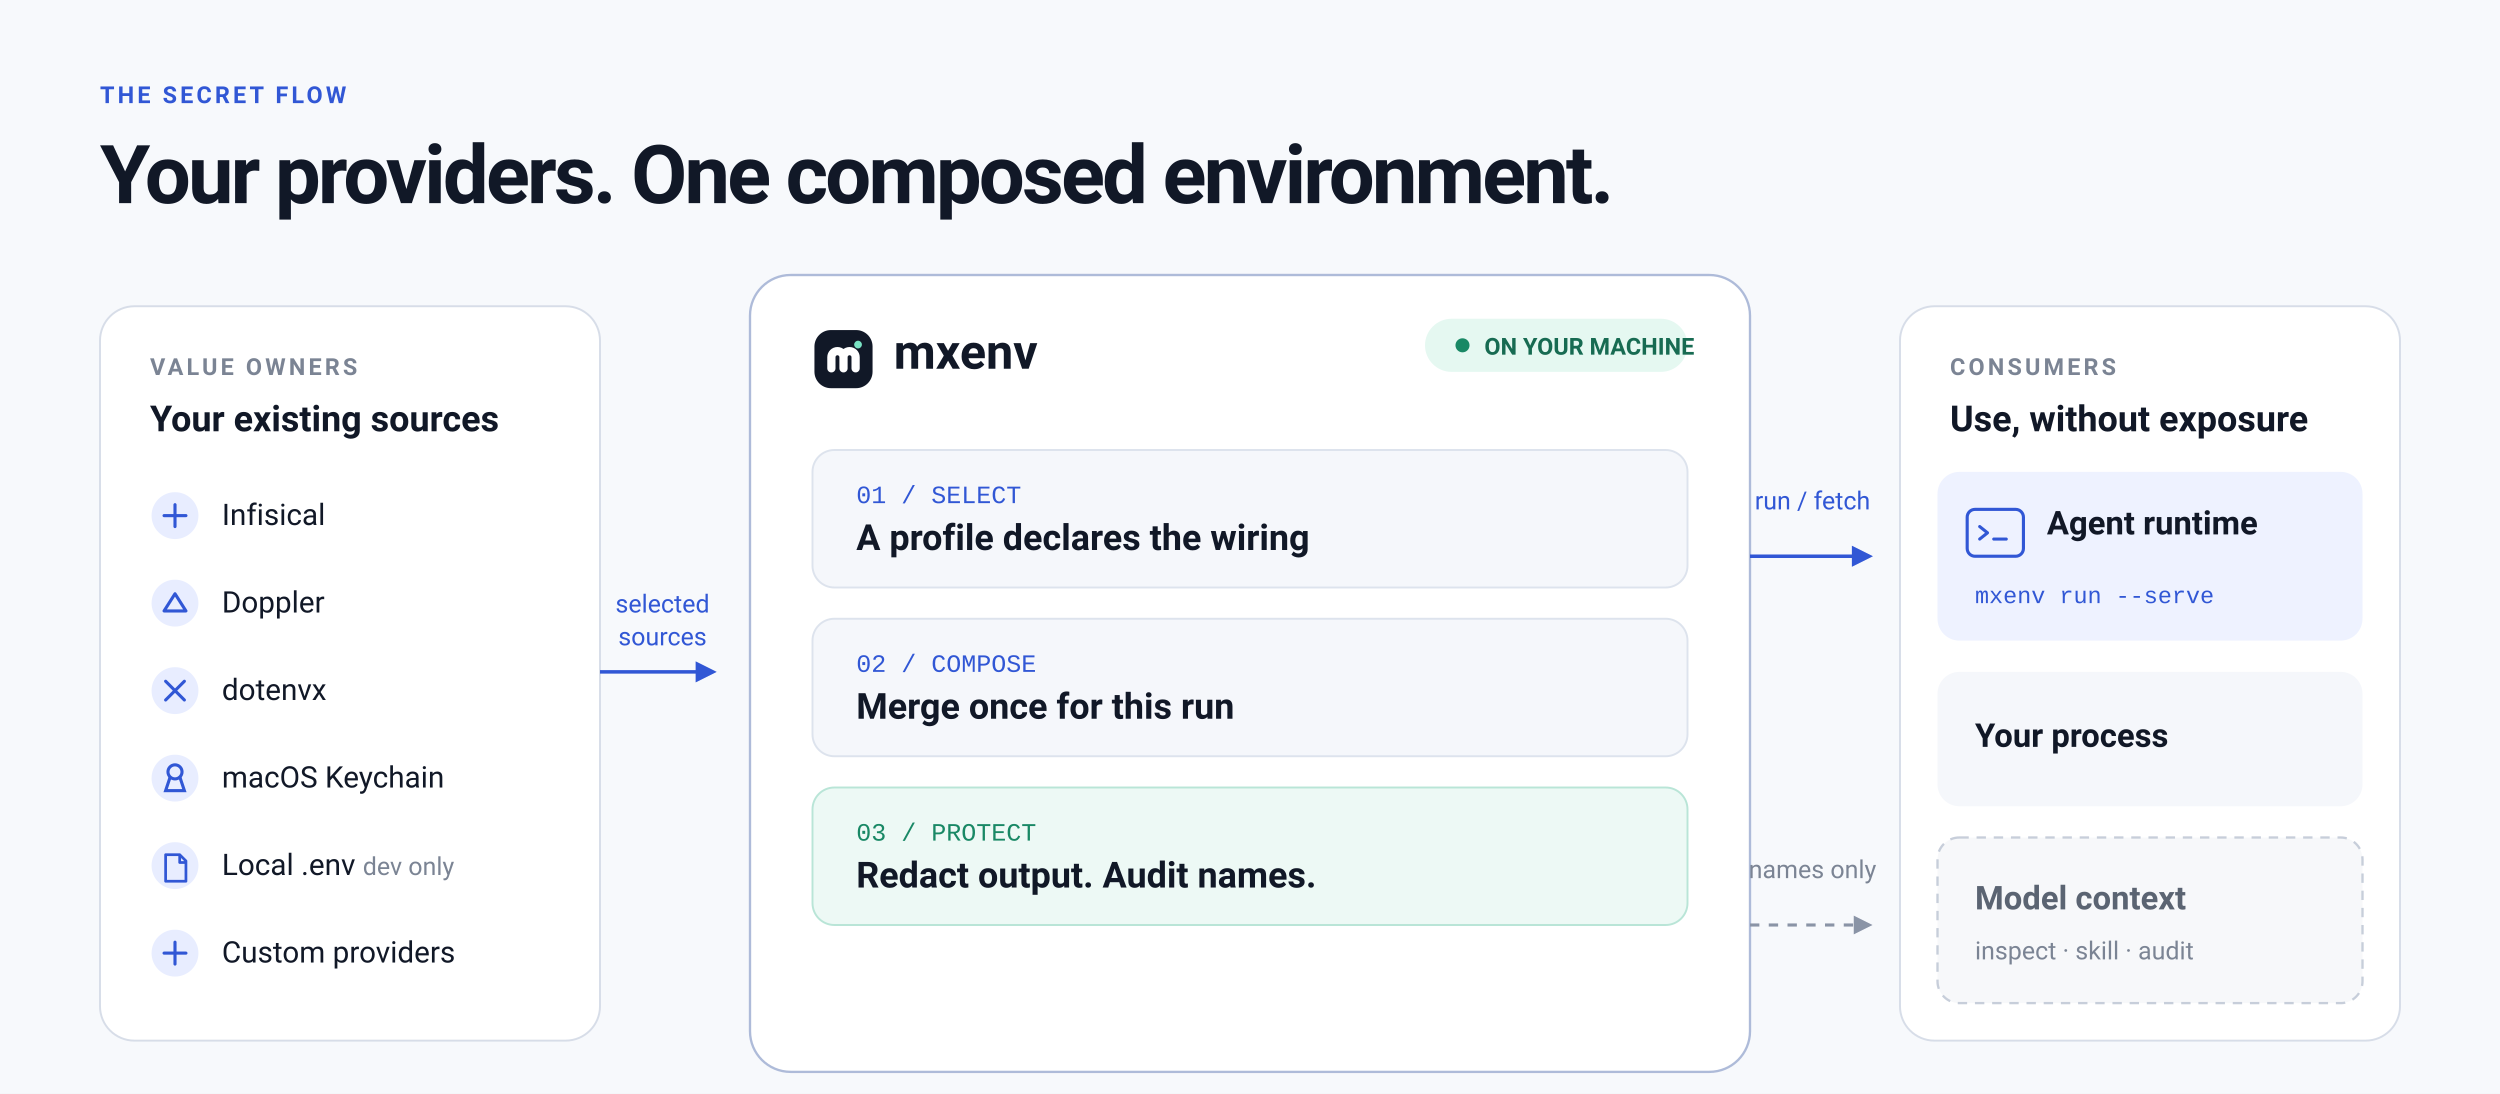
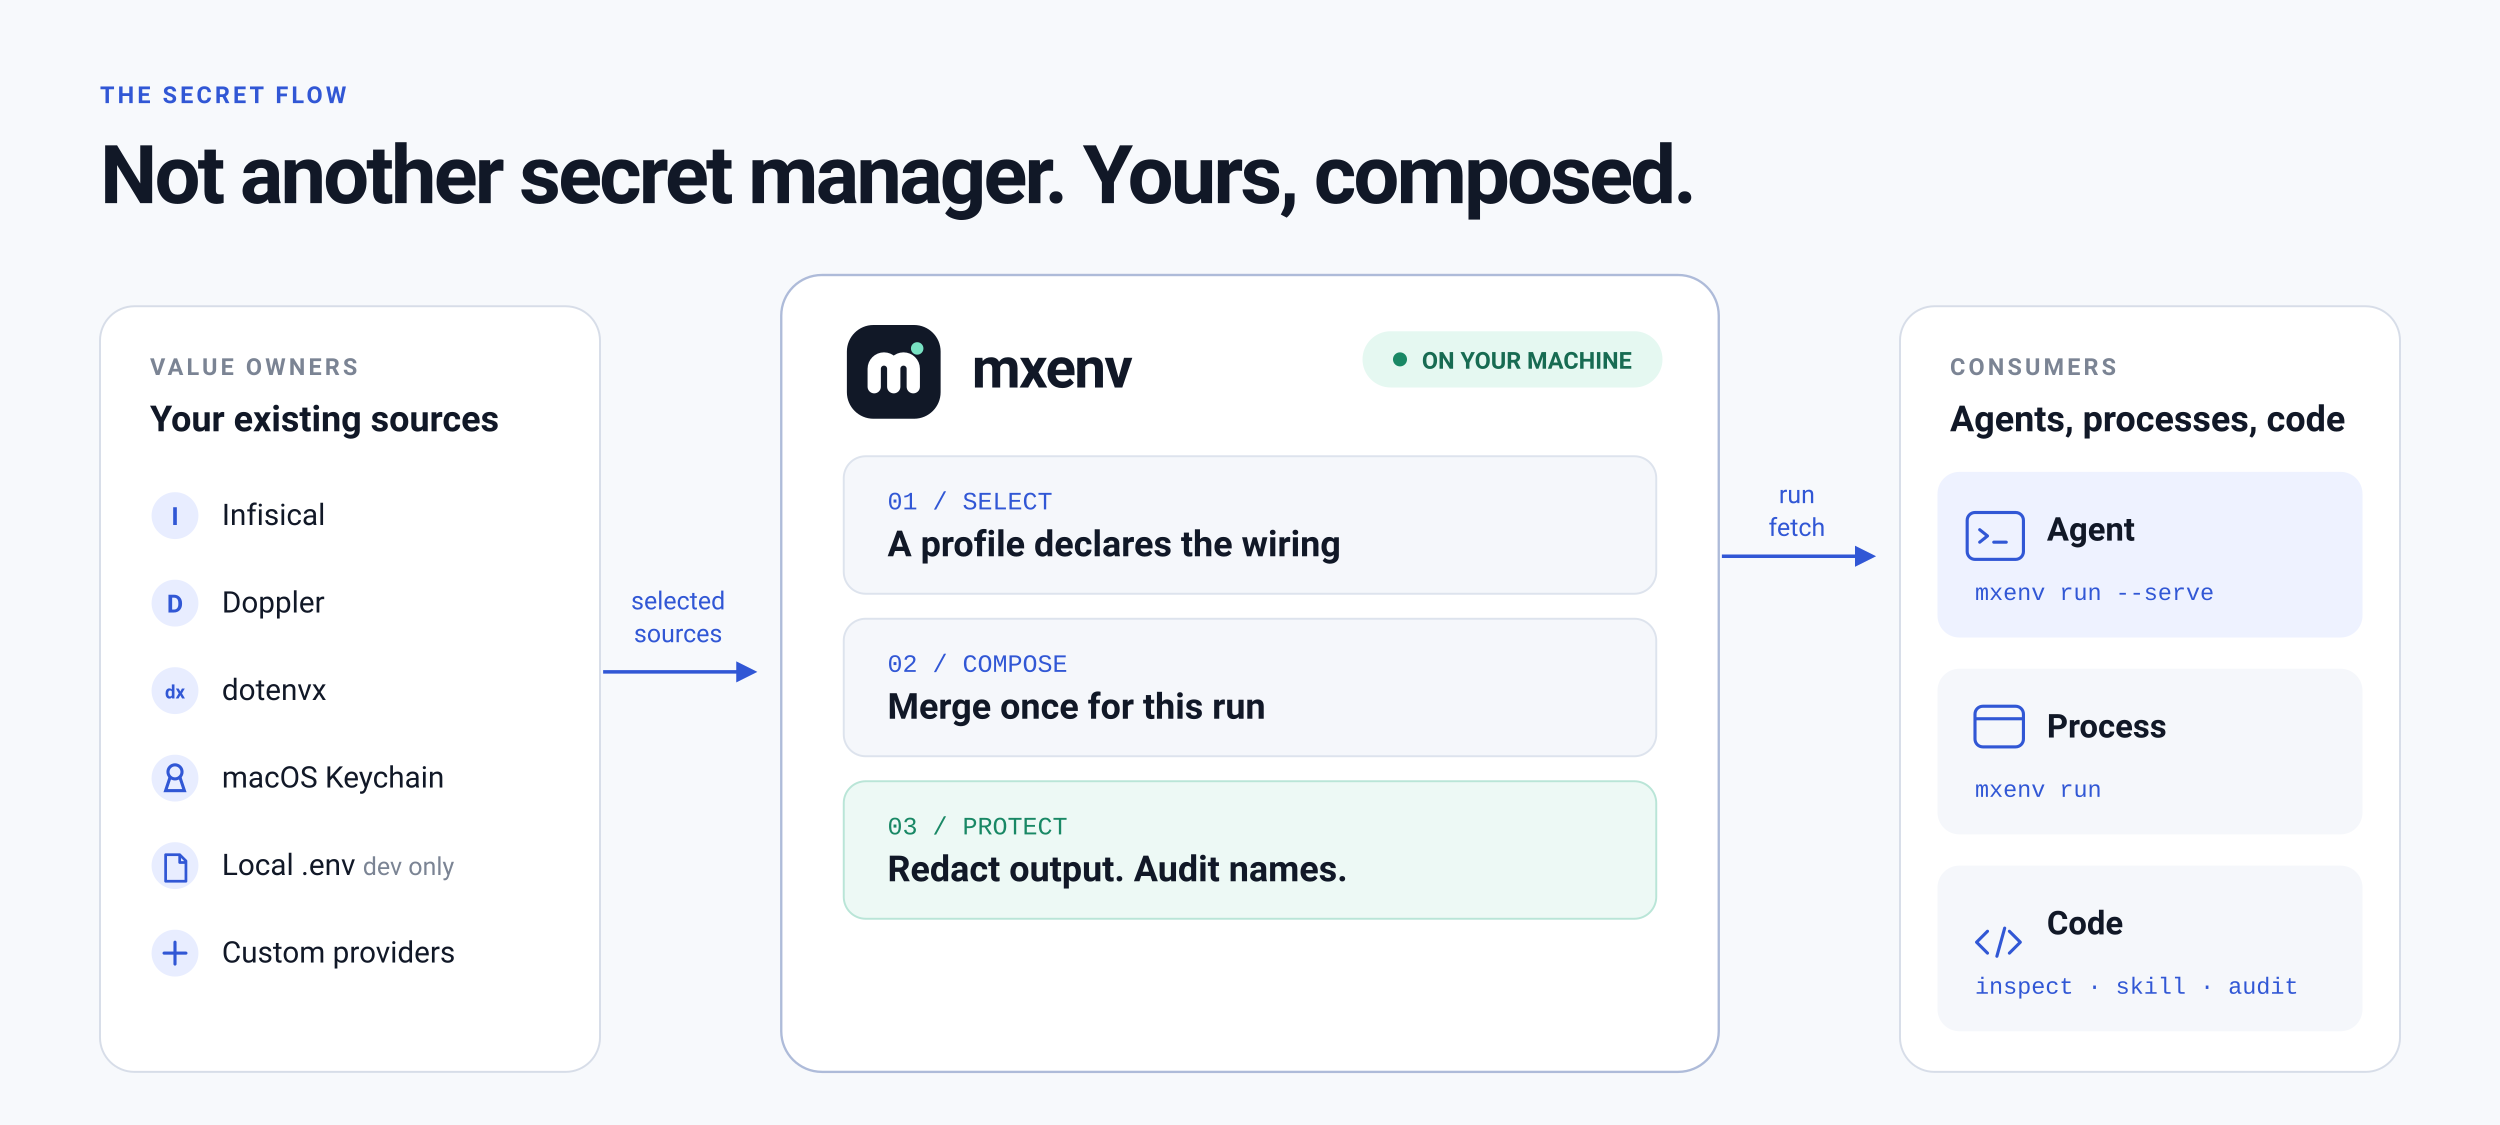
- <svg xmlns="http://www.w3.org/2000/svg" viewBox="0 0 1600 700" width="1600" height="700" role="img" aria-labelledby="title desc">
+ <svg xmlns="http://www.w3.org/2000/svg" viewBox="0 0 1600 720" width="1600" height="720" role="img" aria-labelledby="title desc">
  <defs>
    <marker id="arrow" viewBox="0 0 10 10" refX="8" refY="5" markerWidth="6" markerHeight="6" orient="auto-start-reverse">
      <path d="M0 0 10 5 0 10Z" fill="#3157D5" />
    </marker>
-     <marker id="arrow-muted" viewBox="0 0 10 10" refX="8" refY="5" markerWidth="6" markerHeight="6" orient="auto-start-reverse">
-       <path d="M0 0 10 5 0 10Z" fill="#8A94A6" />
-     </marker>
    <style>
      .sans{font-family:-apple-system,BlinkMacSystemFont,'Segoe UI',Roboto,'Helvetica Neue',Arial,sans-serif}.mono{font-family:ui-monospace,'SF Mono','Cascadia Code','JetBrains Mono',Menlo,Consolas,'Liberation Mono',monospace}
-       .ink{fill:#111827}.muted{fill:#5B6472}.faint{fill:#7B8494}.label{font-size:15px;font-weight:700;letter-spacing:2px}.body{font-size:19px}.small{font-size:16px}.cardtitle{font-size:23px;font-weight:700}
+       .ink{fill:#111827}.muted{fill:#5B6472}.faint{fill:#7B8494}.label{font-size:15px;font-weight:700;letter-spacing:2px}.body{font-size:19px}.small{font-size:16px}.cardtitle{font-size:23px;font-weight:600}
    </style>
  </defs>
-   <rect width="1600" height="700" fill="#F7F9FC" />
+   <rect width="1600" height="720" fill="#F7F9FC" />
  <g class="sans">
    <text x="64" y="66" class="label" fill="#3157D5">THE SECRET FLOW</text>
-     <text x="64" y="130" class="ink" font-size="52" font-weight="700" letter-spacing="-1.8">Your providers. One composed environment.</text>
-     <rect x="64" y="196" width="320" height="470" rx="22" fill="#FFFFFF" stroke="#D7DDE8" stroke-width="1.25" />
+     <text x="64" y="130" class="ink" font-size="52" font-weight="700" letter-spacing="-1.8">Not another secret manager. Yours, composed.</text>
+     <rect x="64" y="196" width="320" height="490" rx="22" fill="#FFFFFF" stroke="#D7DDE8" stroke-width="1.25" />
    <text x="96" y="240" class="label faint">VALUE OWNERS</text>
    <text x="96" y="276" class="ink cardtitle">Your existing sources</text>
    <g class="body ink">
      <circle cx="112" cy="330" r="15" fill="#E8EDFF" />
-       <path d="M105 330h14M112 323v14" stroke="#3157D5" stroke-width="2" stroke-linecap="round" />
+       <text x="112" y="336" text-anchor="middle" font-size="16" font-weight="700" fill="#3157D5">I</text>
      <text x="142" y="336">Infisical</text>
      <circle cx="112" cy="386" r="15" fill="#E8EDFF" />
-       <path d="M105 391l7-11 7 11Z" fill="none" stroke="#3157D5" stroke-width="2" stroke-linejoin="round" />
+       <text x="112" y="392" text-anchor="middle" font-size="16" font-weight="700" fill="#3157D5">D</text>
      <text x="142" y="392">Doppler</text>
      <circle cx="112" cy="442" r="15" fill="#E8EDFF" />
-       <path d="M106 436l12 12m0-12-12 12" stroke="#3157D5" stroke-width="2" stroke-linecap="round" />
+       <text x="112" y="447" text-anchor="middle" font-size="12" font-weight="700" fill="#3157D5">dx</text>
      <text x="142" y="448">dotenvx</text>
      <circle cx="112" cy="498" r="15" fill="#E8EDFF" />
      <circle cx="112" cy="494" r="4.5" fill="none" stroke="#3157D5" stroke-width="2" />
      <path d="M109 497l-3 9h12l-3-9" fill="none" stroke="#3157D5" stroke-width="2" />
      <text x="142" y="504">macOS Keychain</text>
      <circle cx="112" cy="554" r="15" fill="#E8EDFF" />
      <path d="M106 547h9l4 4v13h-13Zm9 0v5h4" fill="none" stroke="#3157D5" stroke-width="1.75" stroke-linejoin="round" />
      <text x="142" y="560">Local .env <tspan class="small faint">dev only</tspan>
      </text>
      <circle cx="112" cy="610" r="15" fill="#E8EDFF" />
      <path d="M105 610h14M112 603v14" stroke="#3157D5" stroke-width="2" stroke-linecap="round" />
      <text x="142" y="616">Custom providers</text>
    </g>
-     <path d="M384 430h72" stroke="#3157D5" stroke-width="2.25" marker-end="url(#arrow)" />
-     <text x="424" y="392" text-anchor="middle" class="small" fill="#3157D5">selected</text>
-     <text x="424" y="413" text-anchor="middle" class="small" fill="#3157D5">sources</text>
-     <rect x="480" y="176" width="640" height="510" rx="26" fill="#FFFFFF" stroke="#AEBBD9" stroke-width="1.5" />
-     <g transform="translate(520 210) scale(.62)">
+     <path d="M386 430h96" stroke="#3157D5" stroke-width="2.25" marker-end="url(#arrow)" />
+     <text x="434" y="390" text-anchor="middle" class="small" fill="#3157D5">selected</text>
+     <text x="434" y="411" text-anchor="middle" class="small" fill="#3157D5">sources</text>
+     <rect x="500" y="176" width="600" height="510" rx="26" fill="#FFFFFF" stroke="#AEBBD9" stroke-width="1.5" />
+     <g transform="translate(540 206)">
      <rect x="2" y="2" width="60" height="60" rx="17" fill="#111827" />
      <path fill="none" stroke="#FFFFFF" stroke-width="8.5" stroke-linecap="round" stroke-linejoin="round" d="M19.5 41.5V30c0-3.45 2.8-6.25 6.25-6.25s6.25 2.8 6.25 6.25v11.5m0-11.5c0-3.45 2.8-6.25 6.25-6.25s6.25 2.8 6.25 6.25V41.5" />
      <circle cx="47" cy="17" r="4" fill="#79E2C3" />
    </g>
-     <text x="572" y="236" class="ink" font-size="31" font-weight="700">mxenv</text>
-     <rect x="912" y="204" width="168" height="34" rx="17" fill="#E5F8F1" />
-     <circle cx="936" cy="221" r="4.5" fill="#198865" />
-     <text x="950" y="227" font-size="15" font-weight="600" fill="#176B52">ON YOUR MACHINE</text>
-     <rect x="520" y="288" width="560" height="88" rx="14" fill="#F5F7FB" stroke="#DDE3ED" stroke-width="1.25" />
-     <text x="548" y="322" class="mono" font-size="16" fill="#3157D5">01 / SELECT</text>
-     <text x="548" y="352" class="ink cardtitle">A profile declares the wiring</text>
-     <rect x="520" y="396" width="560" height="88" rx="14" fill="#F5F7FB" stroke="#DDE3ED" stroke-width="1.25" />
-     <text x="548" y="430" class="mono" font-size="16" fill="#3157D5">02 / COMPOSE</text>
-     <text x="548" y="460" class="ink cardtitle">Merge once for this run</text>
-     <rect x="520" y="504" width="560" height="88" rx="14" fill="#EDF9F5" stroke="#B9E5D7" stroke-width="1.25" />
-     <text x="548" y="538" class="mono" font-size="16" fill="#198865">03 / PROTECT</text>
-     <text x="548" y="568" class="ink cardtitle">Redact output. Audit names.</text>
-     <path d="M1120 356h76" stroke="#3157D5" stroke-width="2.25" marker-end="url(#arrow)" />
-     <text x="1160" y="326" text-anchor="middle" class="small" fill="#3157D5">run / fetch</text>
-     <path d="M1120 592h76" stroke="#8A94A6" stroke-width="2" stroke-dasharray="6 6" marker-end="url(#arrow-muted)" />
-     <text x="1160" y="562" text-anchor="middle" class="small faint">names only</text>
-     <rect x="1216" y="196" width="320" height="470" rx="22" fill="#FFFFFF" stroke="#D7DDE8" stroke-width="1.25" />
+     <text x="622" y="248" class="ink" font-size="36" font-weight="700" letter-spacing="-1">mxenv</text>
+     <rect x="872" y="212" width="192" height="36" rx="18" fill="#E5F8F1" />
+     <circle cx="896" cy="230" r="4.5" fill="#198865" />
+     <text x="910" y="236" font-size="15" font-weight="600" fill="#176B52">ON YOUR MACHINE</text>
+     <rect x="540" y="292" width="520" height="88" rx="14" fill="#F5F7FB" stroke="#DDE3ED" stroke-width="1.25" />
+     <text x="568" y="326" class="mono" font-size="16" fill="#3157D5">01 / SELECT</text>
+     <text x="568" y="356" class="ink cardtitle">A profile declares the wiring</text>
+     <rect x="540" y="396" width="520" height="88" rx="14" fill="#F5F7FB" stroke="#DDE3ED" stroke-width="1.25" />
+     <text x="568" y="430" class="mono" font-size="16" fill="#3157D5">02 / COMPOSE</text>
+     <text x="568" y="460" class="ink cardtitle">Merge once for this run</text>
+     <rect x="540" y="500" width="520" height="88" rx="14" fill="#EDF9F5" stroke="#B9E5D7" stroke-width="1.25" />
+     <text x="568" y="534" class="mono" font-size="16" fill="#198865">03 / PROTECT</text>
+     <text x="568" y="564" class="ink cardtitle">Redact output. Audit names.</text>
+     <path d="M1102 356h96" stroke="#3157D5" stroke-width="2.25" marker-end="url(#arrow)" />
+     <text x="1150" y="322" text-anchor="middle" class="small" fill="#3157D5">run</text>
+     <text x="1150" y="343" text-anchor="middle" class="small" fill="#3157D5">fetch</text>
+     <rect x="1216" y="196" width="320" height="490" rx="22" fill="#FFFFFF" stroke="#D7DDE8" stroke-width="1.25" />
    <text x="1248" y="240" class="label faint">CONSUMERS</text>
-     <text x="1248" y="276" class="ink cardtitle">Use, without exposure</text>
-     <rect x="1240" y="302" width="272" height="108" rx="14" fill="#EEF2FF" />
-     <path d="M1264 326h26a5 5 0 0 1 5 5v20a5 5 0 0 1-5 5h-26a5 5 0 0 1-5-5v-20a5 5 0 0 1 5-5Z" fill="none" stroke="#3157D5" stroke-width="2" />
-     <path d="m1267 337 5 4-5 4m9 0h8" fill="none" stroke="#3157D5" stroke-width="2" stroke-linecap="round" stroke-linejoin="round" />
-     <text x="1310" y="342" class="ink" font-size="21" font-weight="700">Agent runtime</text>
-     <text x="1264" y="386" class="mono" font-size="15" fill="#3157D5">mxenv run --serve</text>
-     <rect x="1240" y="430" width="272" height="86" rx="14" fill="#F5F7FB" />
-     <text x="1264" y="478" class="ink" font-size="21" font-weight="700">Your process</text>
-     <rect x="1240" y="536" width="272" height="106" rx="14" fill="#F7F8FA" stroke="#C7CEDA" stroke-width="1.5" stroke-dasharray="6 5" />
-     <text x="1264" y="582" class="muted" font-size="21" font-weight="700">Model context</text>
-     <text x="1264" y="614" class="small faint">inspect · skill · audit</text>
+     <text x="1248" y="276" class="ink cardtitle">Agents, processes, code</text>
+     <rect x="1240" y="302" width="272" height="106" rx="14" fill="#EEF2FF" />
+     <path d="M1264 328h26a5 5 0 0 1 5 5v20a5 5 0 0 1-5 5h-26a5 5 0 0 1-5-5v-20a5 5 0 0 1 5-5Z" fill="none" stroke="#3157D5" stroke-width="2" />
+     <path d="m1267 339 5 4-5 4m9 0h8" fill="none" stroke="#3157D5" stroke-width="2" stroke-linecap="round" stroke-linejoin="round" />
+     <text x="1310" y="346" class="ink" font-size="21" font-weight="600">Agent</text>
+     <text x="1264" y="384" class="mono" font-size="15" fill="#3157D5">mxenv run --serve</text>
+     <rect x="1240" y="428" width="272" height="106" rx="14" fill="#F5F7FB" />
+     <rect x="1264" y="452" width="31" height="26" rx="5" fill="none" stroke="#3157D5" stroke-width="2" />
+     <path d="M1264 460h31" stroke="#3157D5" stroke-width="2" />
+     <text x="1310" y="472" class="ink" font-size="21" font-weight="600">Process</text>
+     <text x="1264" y="510" class="mono" font-size="15" fill="#3157D5">mxenv run</text>
+     <rect x="1240" y="554" width="272" height="106" rx="14" fill="#F5F7FB" />
+     <path d="M1272 596l-7 7 7 7M1286 596l7 7-7 7M1283 594l-5 18" fill="none" stroke="#3157D5" stroke-width="2" stroke-linecap="round" stroke-linejoin="round" />
+     <text x="1310" y="598" class="ink" font-size="21" font-weight="600">Code</text>
+     <text x="1264" y="636" class="mono" font-size="15" fill="#3157D5">inspect · skill · audit</text>
  </g>
</svg>
